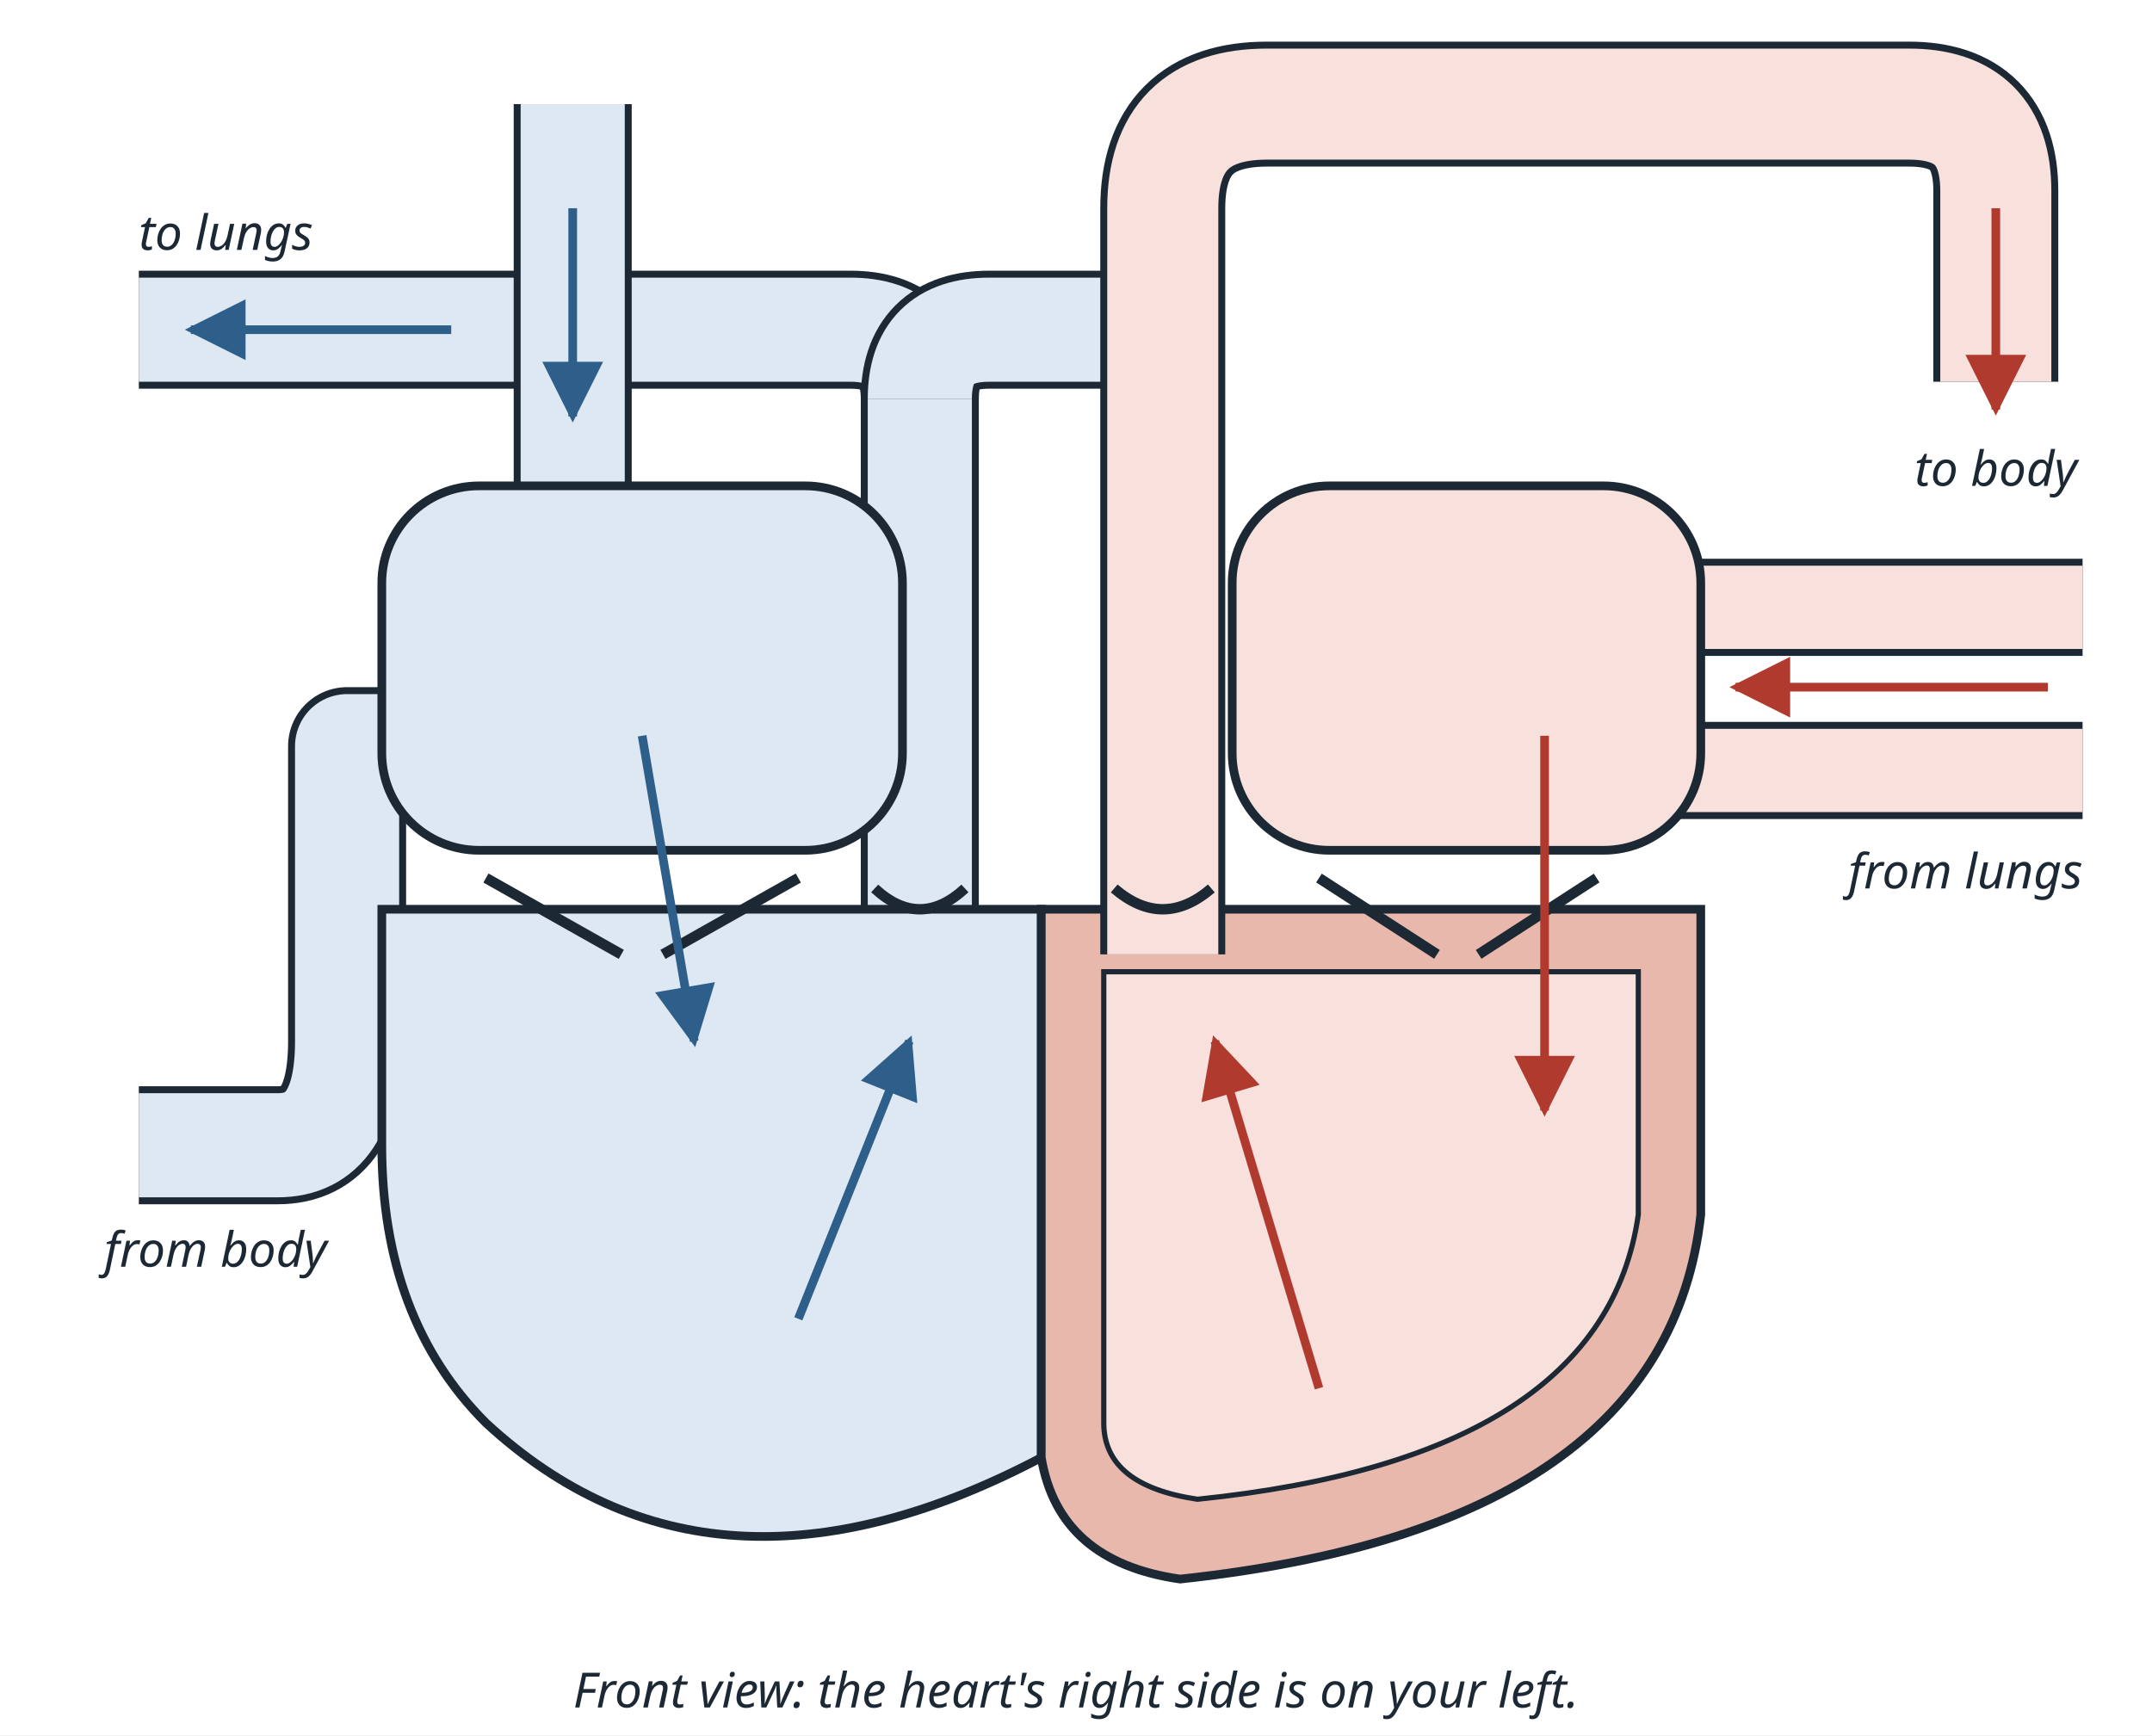
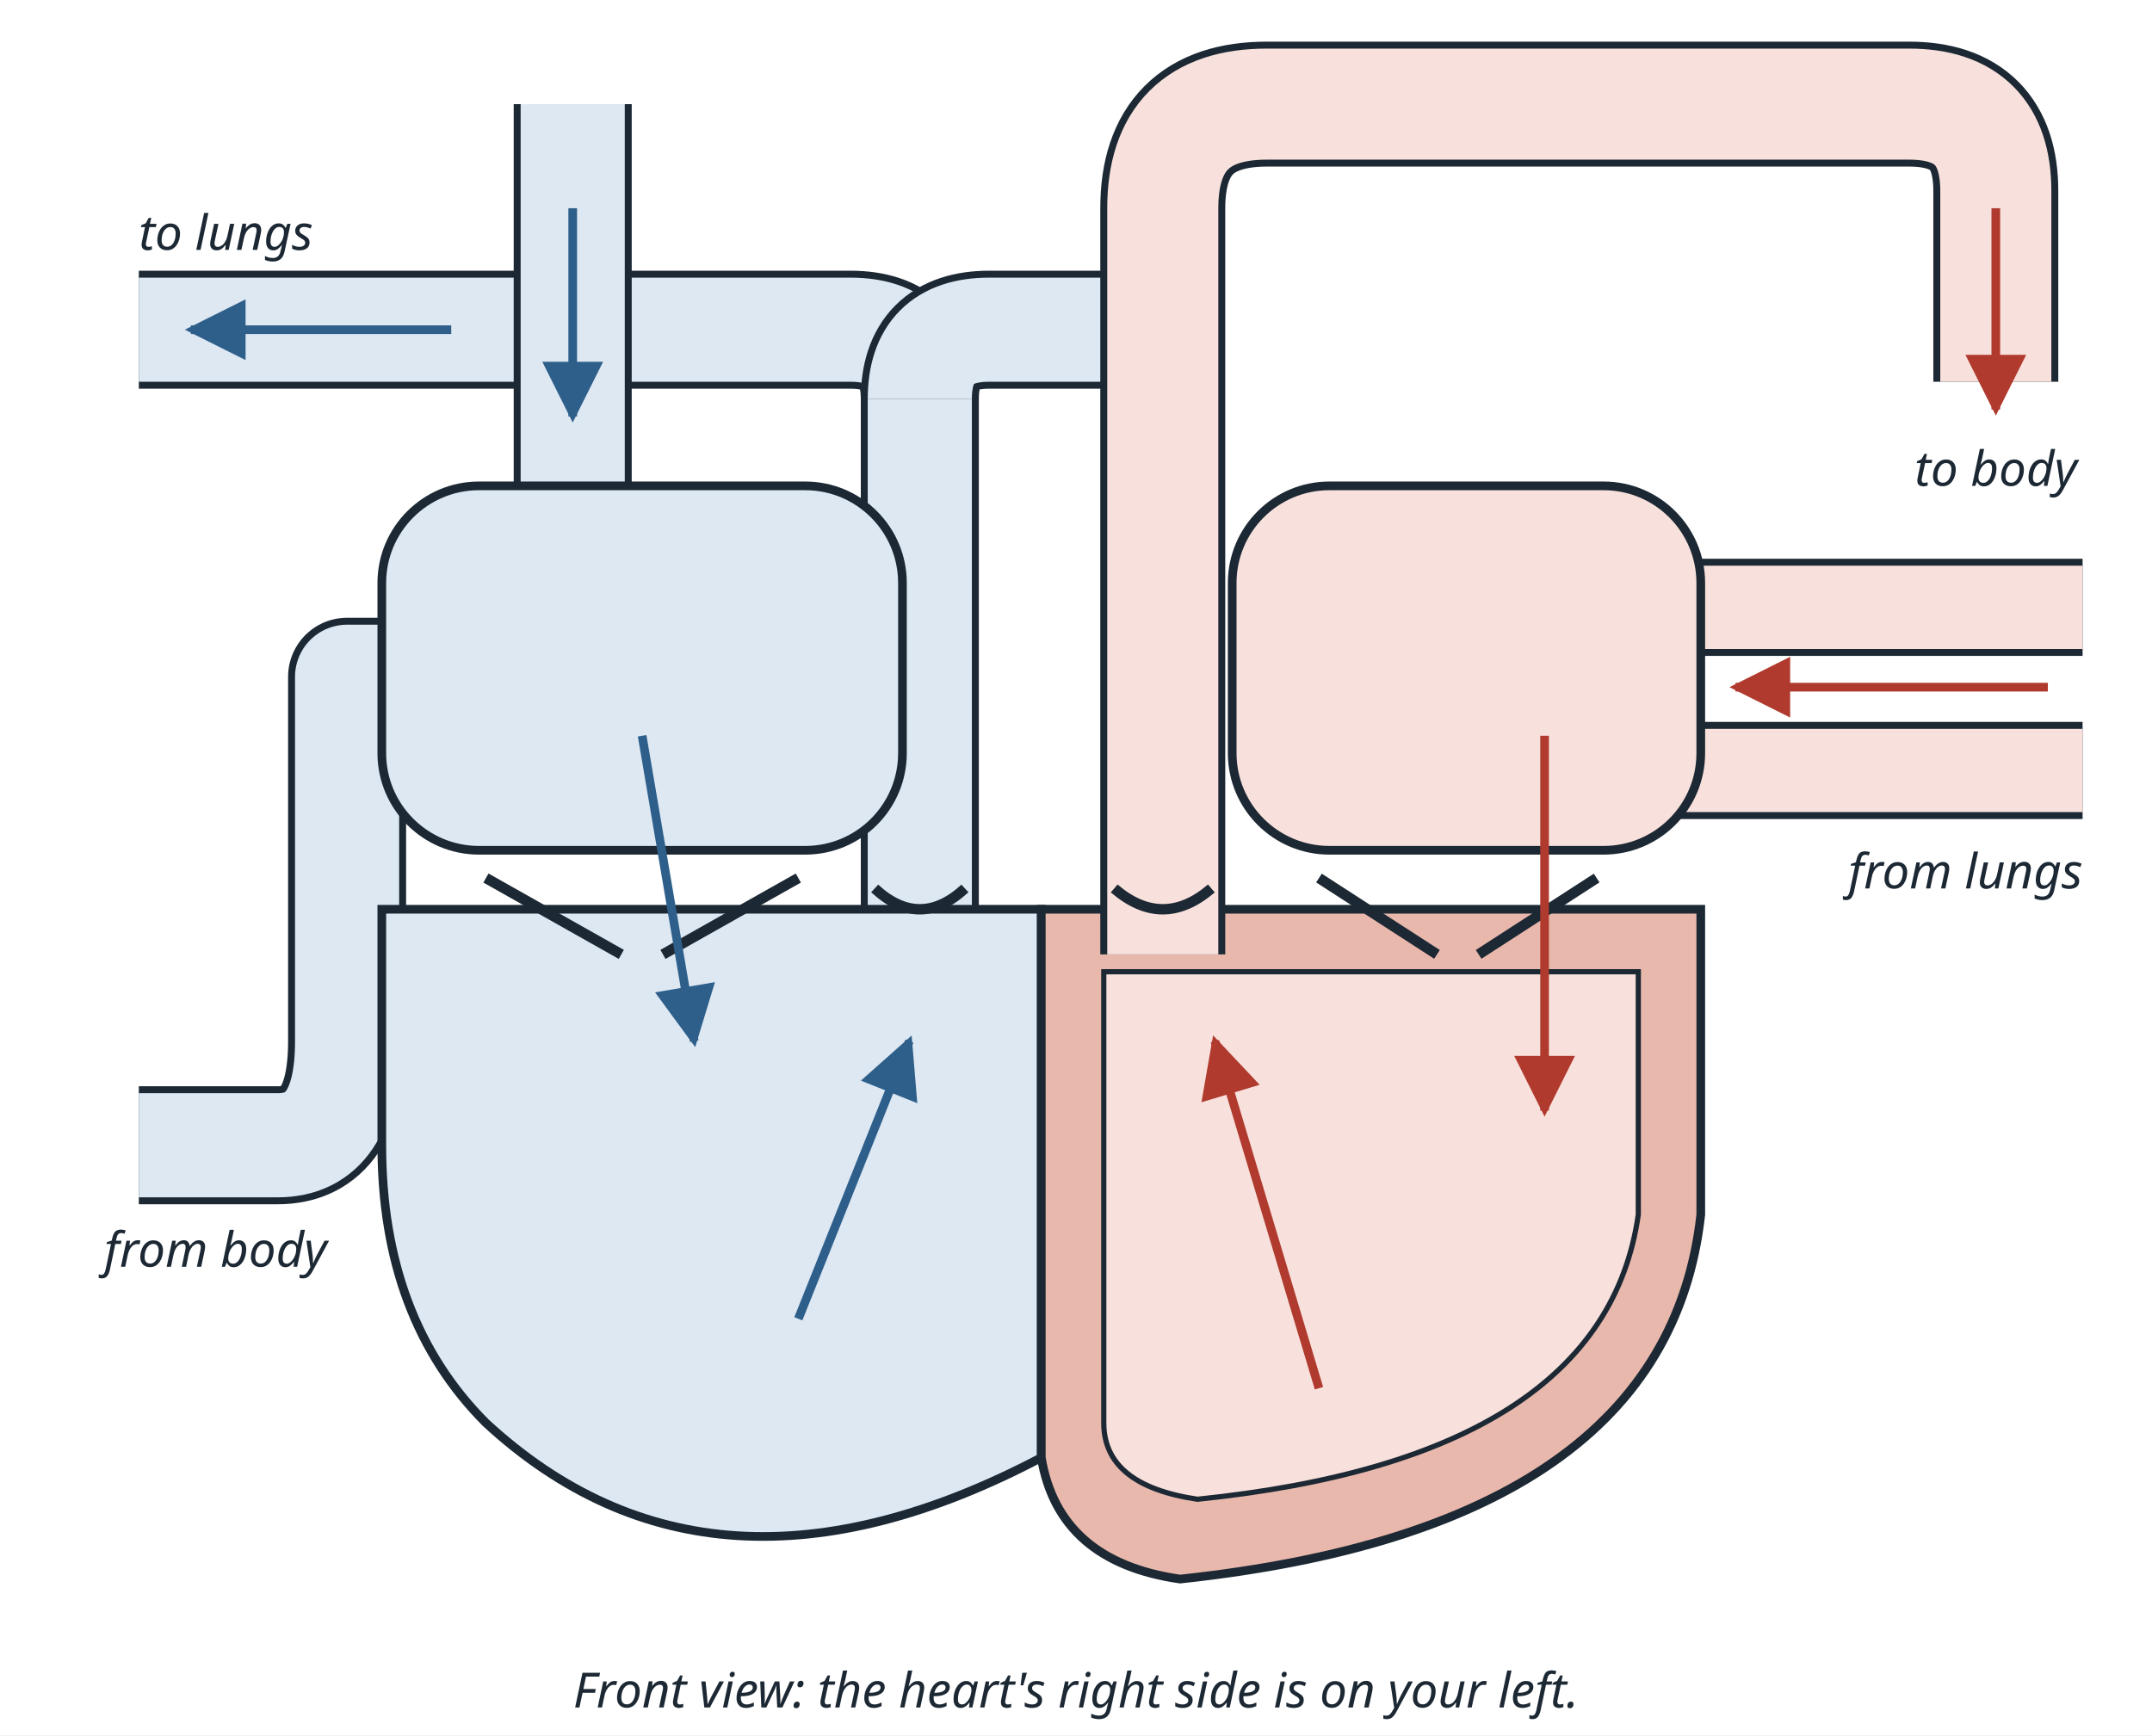
<svg xmlns="http://www.w3.org/2000/svg" viewBox="0 0 620 500" width="620" height="500" font-family="sans-serif">
  <rect width="620" height="500" fill="#ffffff" />
  <defs>
    <marker id="ah" viewBox="0 0 10 10" refX="9" refY="5" markerWidth="7" markerHeight="7" orient="auto-start-reverse">
      <path d="M0,0 L10,5 L0,10 z" fill="#1c2833" />
    </marker>
    <marker id="ahr" viewBox="0 0 10 10" refX="9" refY="5" markerWidth="7" markerHeight="7" orient="auto-start-reverse">
      <path d="M0,0 L10,5 L0,10 z" fill="#b03a2e" />
    </marker>
    <marker id="ahb" viewBox="0 0 10 10" refX="9" refY="5" markerWidth="7" markerHeight="7" orient="auto-start-reverse">
      <path d="M0,0 L10,5 L0,10 z" fill="#2e5f8a" />
    </marker>
  </defs>
-   <path d="M40,330 L80,330 Q100,330 100,300 L100,215 L125,215" fill="none" stroke="#1c2833" stroke-width="34" stroke-linecap="butt" stroke-linejoin="round" />
-   <path d="M40,330 L80,330 Q100,330 100,300 L100,215 L125,215" fill="none" stroke="#dde8f3" stroke-width="30" stroke-linecap="butt" stroke-linejoin="round" />
+   <path d="M40,330 L80,330 Q100,330 100,300 L100,195 L125,195" fill="none" stroke="#1c2833" stroke-width="34" stroke-linecap="butt" stroke-linejoin="round" />
+   <path d="M40,330 L80,330 Q100,330 100,300 L100,195 L125,195" fill="none" stroke="#dde8f3" stroke-width="30" stroke-linecap="butt" stroke-linejoin="round" />
  <path d="M600,175 L480,175" fill="none" stroke="#1c2833" stroke-width="28" stroke-linecap="butt" stroke-linejoin="round" />
  <path d="M600,175 L480,175" fill="none" stroke="#f8e1dc" stroke-width="24" stroke-linecap="butt" stroke-linejoin="round" />
  <path d="M600,222 L480,222" fill="none" stroke="#1c2833" stroke-width="28" stroke-linecap="butt" stroke-linejoin="round" />
  <path d="M600,222 L480,222" fill="none" stroke="#f8e1dc" stroke-width="24" stroke-linecap="butt" stroke-linejoin="round" />
  <path d="M265,265 L265,115 Q265,95 245,95 L40,95" fill="none" stroke="#1c2833" stroke-width="34" stroke-linecap="butt" stroke-linejoin="round" />
  <path d="M265,265 L265,115 Q265,95 245,95 L40,95" fill="none" stroke="#dde8f3" stroke-width="30" stroke-linecap="butt" stroke-linejoin="round" />
  <path d="M265,115 Q265,95 285,95 L330,95" fill="none" stroke="#1c2833" stroke-width="34" stroke-linecap="butt" stroke-linejoin="round" />
  <path d="M265,115 Q265,95 285,95 L330,95" fill="none" stroke="#dde8f3" stroke-width="30" stroke-linecap="butt" stroke-linejoin="round" />
  <path d="M165,30 L165,160" fill="none" stroke="#1c2833" stroke-width="34" stroke-linecap="butt" stroke-linejoin="round" />
  <path d="M165,30 L165,160" fill="none" stroke="#dde8f3" stroke-width="30" stroke-linecap="butt" stroke-linejoin="round" />
  <rect x="110" y="140" width="150" height="105" rx="28" fill="#dde8f3" stroke="#1c2833" stroke-width="2.5" />
  <rect x="355" y="140" width="135" height="105" rx="28" fill="#f8e1dc" stroke="#1c2833" stroke-width="2.5" />
  <path d="M110,262 L300,262 L300,420 Q205,470 140,410 Q110,380 110,330 Z" fill="#dde8f3" stroke="#1c2833" stroke-width="2.5" />
  <path d="M300,262 L490,262 L490,350 Q480,440 340,455 Q305,450 300,420 Z" fill="#e9b8ad" stroke="#1c2833" stroke-width="2.5" />
  <path d="M318,280 L472,280 L472,350 Q462,420 345,432 Q318,428 318,410 Z" fill="#f8e1dc" stroke="#1c2833" stroke-width="1.5" />
  <path d="M335,275 L335,60 Q335,30 365,30 L550,30 Q575,30 575,55 L575,110" fill="none" stroke="#1c2833" stroke-width="36" stroke-linecap="butt" stroke-linejoin="round" />
  <path d="M335,275 L335,60 Q335,30 365,30 L550,30 Q575,30 575,55 L575,110" fill="none" stroke="#f8e1dc" stroke-width="32" stroke-linecap="butt" stroke-linejoin="round" />
  <path d="M140,253 L179.0,275 M230,253 L191.0,275" stroke="#1c2833" stroke-width="3" fill="none" />
  <path d="M380,253 L414.0,275 M460,253 L426.0,275" stroke="#1c2833" stroke-width="3" fill="none" />
  <path d="M252,256 Q265,268 278,256" stroke="#1c2833" stroke-width="3" fill="none" />
  <path d="M321,256 Q335,268 349,256" stroke="#1c2833" stroke-width="3" fill="none" />
  <line x1="165" y1="60" x2="165" y2="120" stroke="#2e5f8a" stroke-width="2.5" marker-end="url(#ahb)" />
  <line x1="185" y1="212" x2="200" y2="300" stroke="#2e5f8a" stroke-width="2.5" marker-end="url(#ahb)" />
  <line x1="230" y1="380" x2="262" y2="300" stroke="#2e5f8a" stroke-width="2.5" marker-end="url(#ahb)" />
  <line x1="130" y1="95" x2="55" y2="95" stroke="#2e5f8a" stroke-width="2.5" marker-end="url(#ahb)" />
  <line x1="590" y1="198" x2="500" y2="198" stroke="#b03a2e" stroke-width="2.5" marker-end="url(#ahr)" />
  <line x1="445" y1="212" x2="445" y2="320" stroke="#b03a2e" stroke-width="2.5" marker-end="url(#ahr)" />
  <line x1="380" y1="400" x2="350" y2="300" stroke="#b03a2e" stroke-width="2.5" marker-end="url(#ahr)" />
  <line x1="575" y1="60" x2="575" y2="118" stroke="#b03a2e" stroke-width="2.5" marker-end="url(#ahr)" />
  <text x="40" y="72" font-size="14" text-anchor="start" font-weight="normal" fill="#1c2833" font-style="italic">to lungs</text>
  <text x="600" y="256" font-size="14" text-anchor="end" font-weight="normal" fill="#1c2833" font-style="italic">from lungs</text>
  <text x="575" y="140" font-size="14" text-anchor="middle" font-weight="normal" fill="#1c2833" font-style="italic">to body</text>
  <text x="30" y="365" font-size="14" text-anchor="start" font-weight="normal" fill="#1c2833" font-style="italic">from body</text>
  <text x="310" y="492" font-size="14" text-anchor="middle" font-weight="normal" fill="#1c2833" font-style="italic">Front view: the heart's right side is on your left.</text>
</svg>
